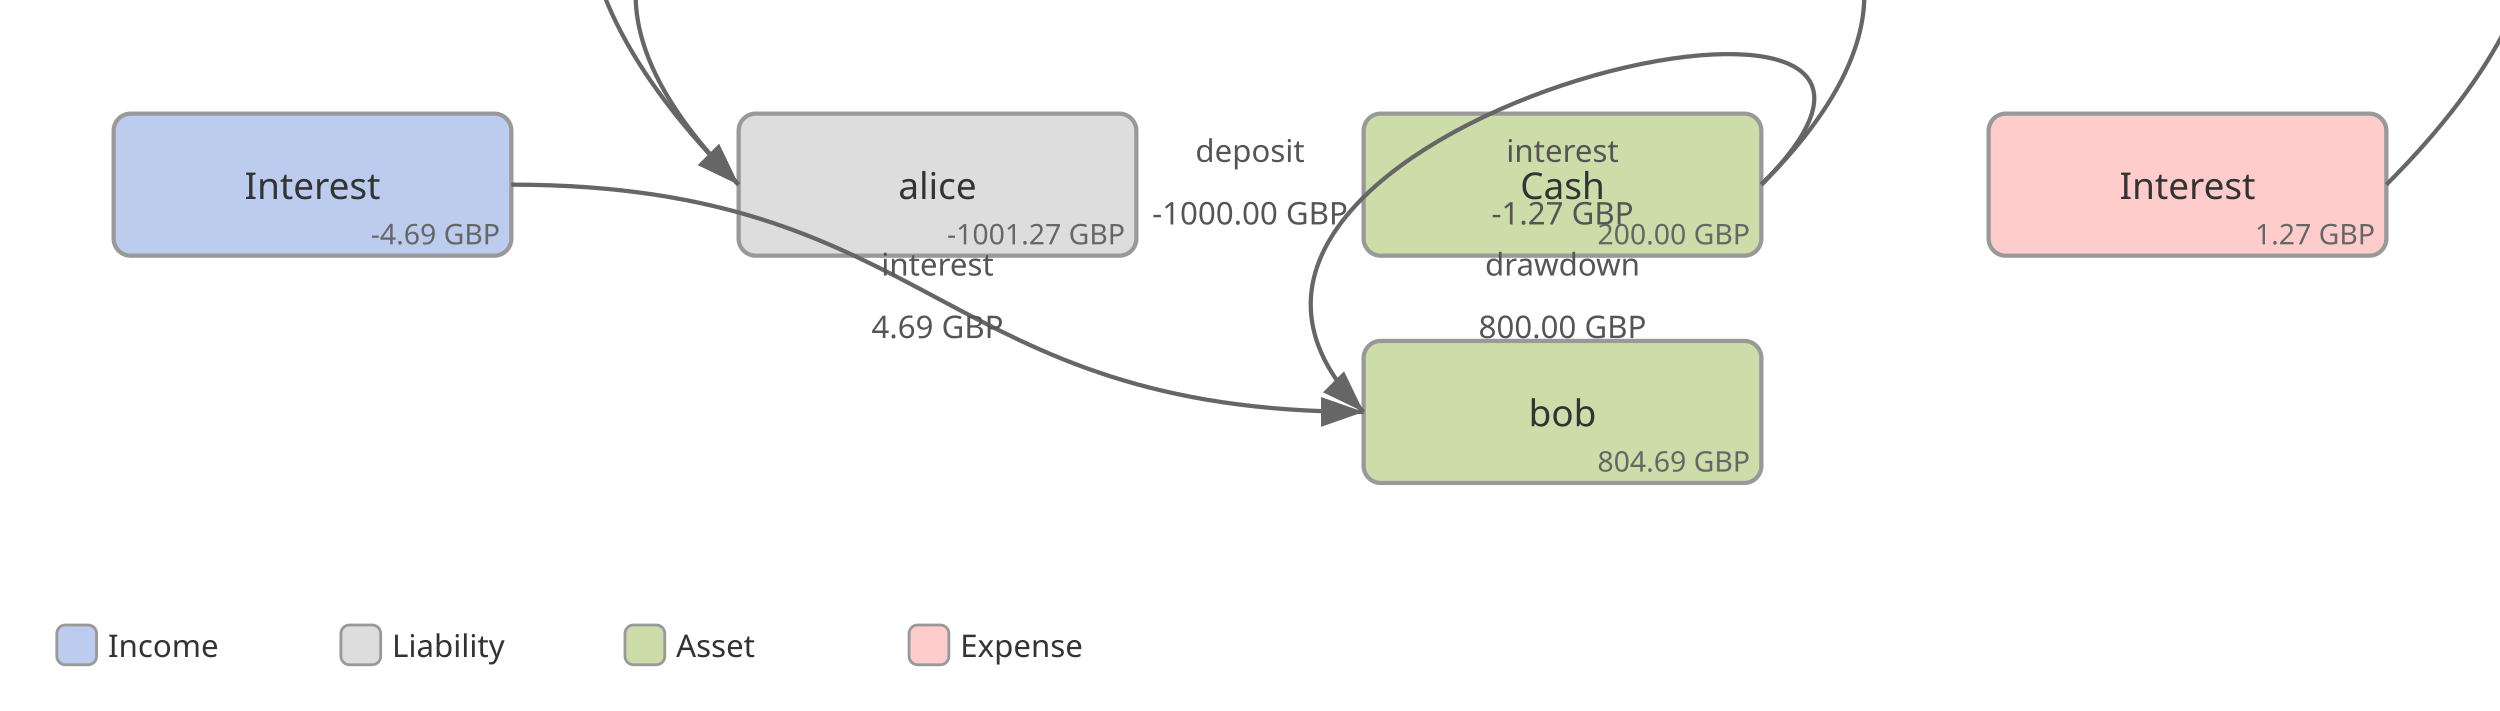
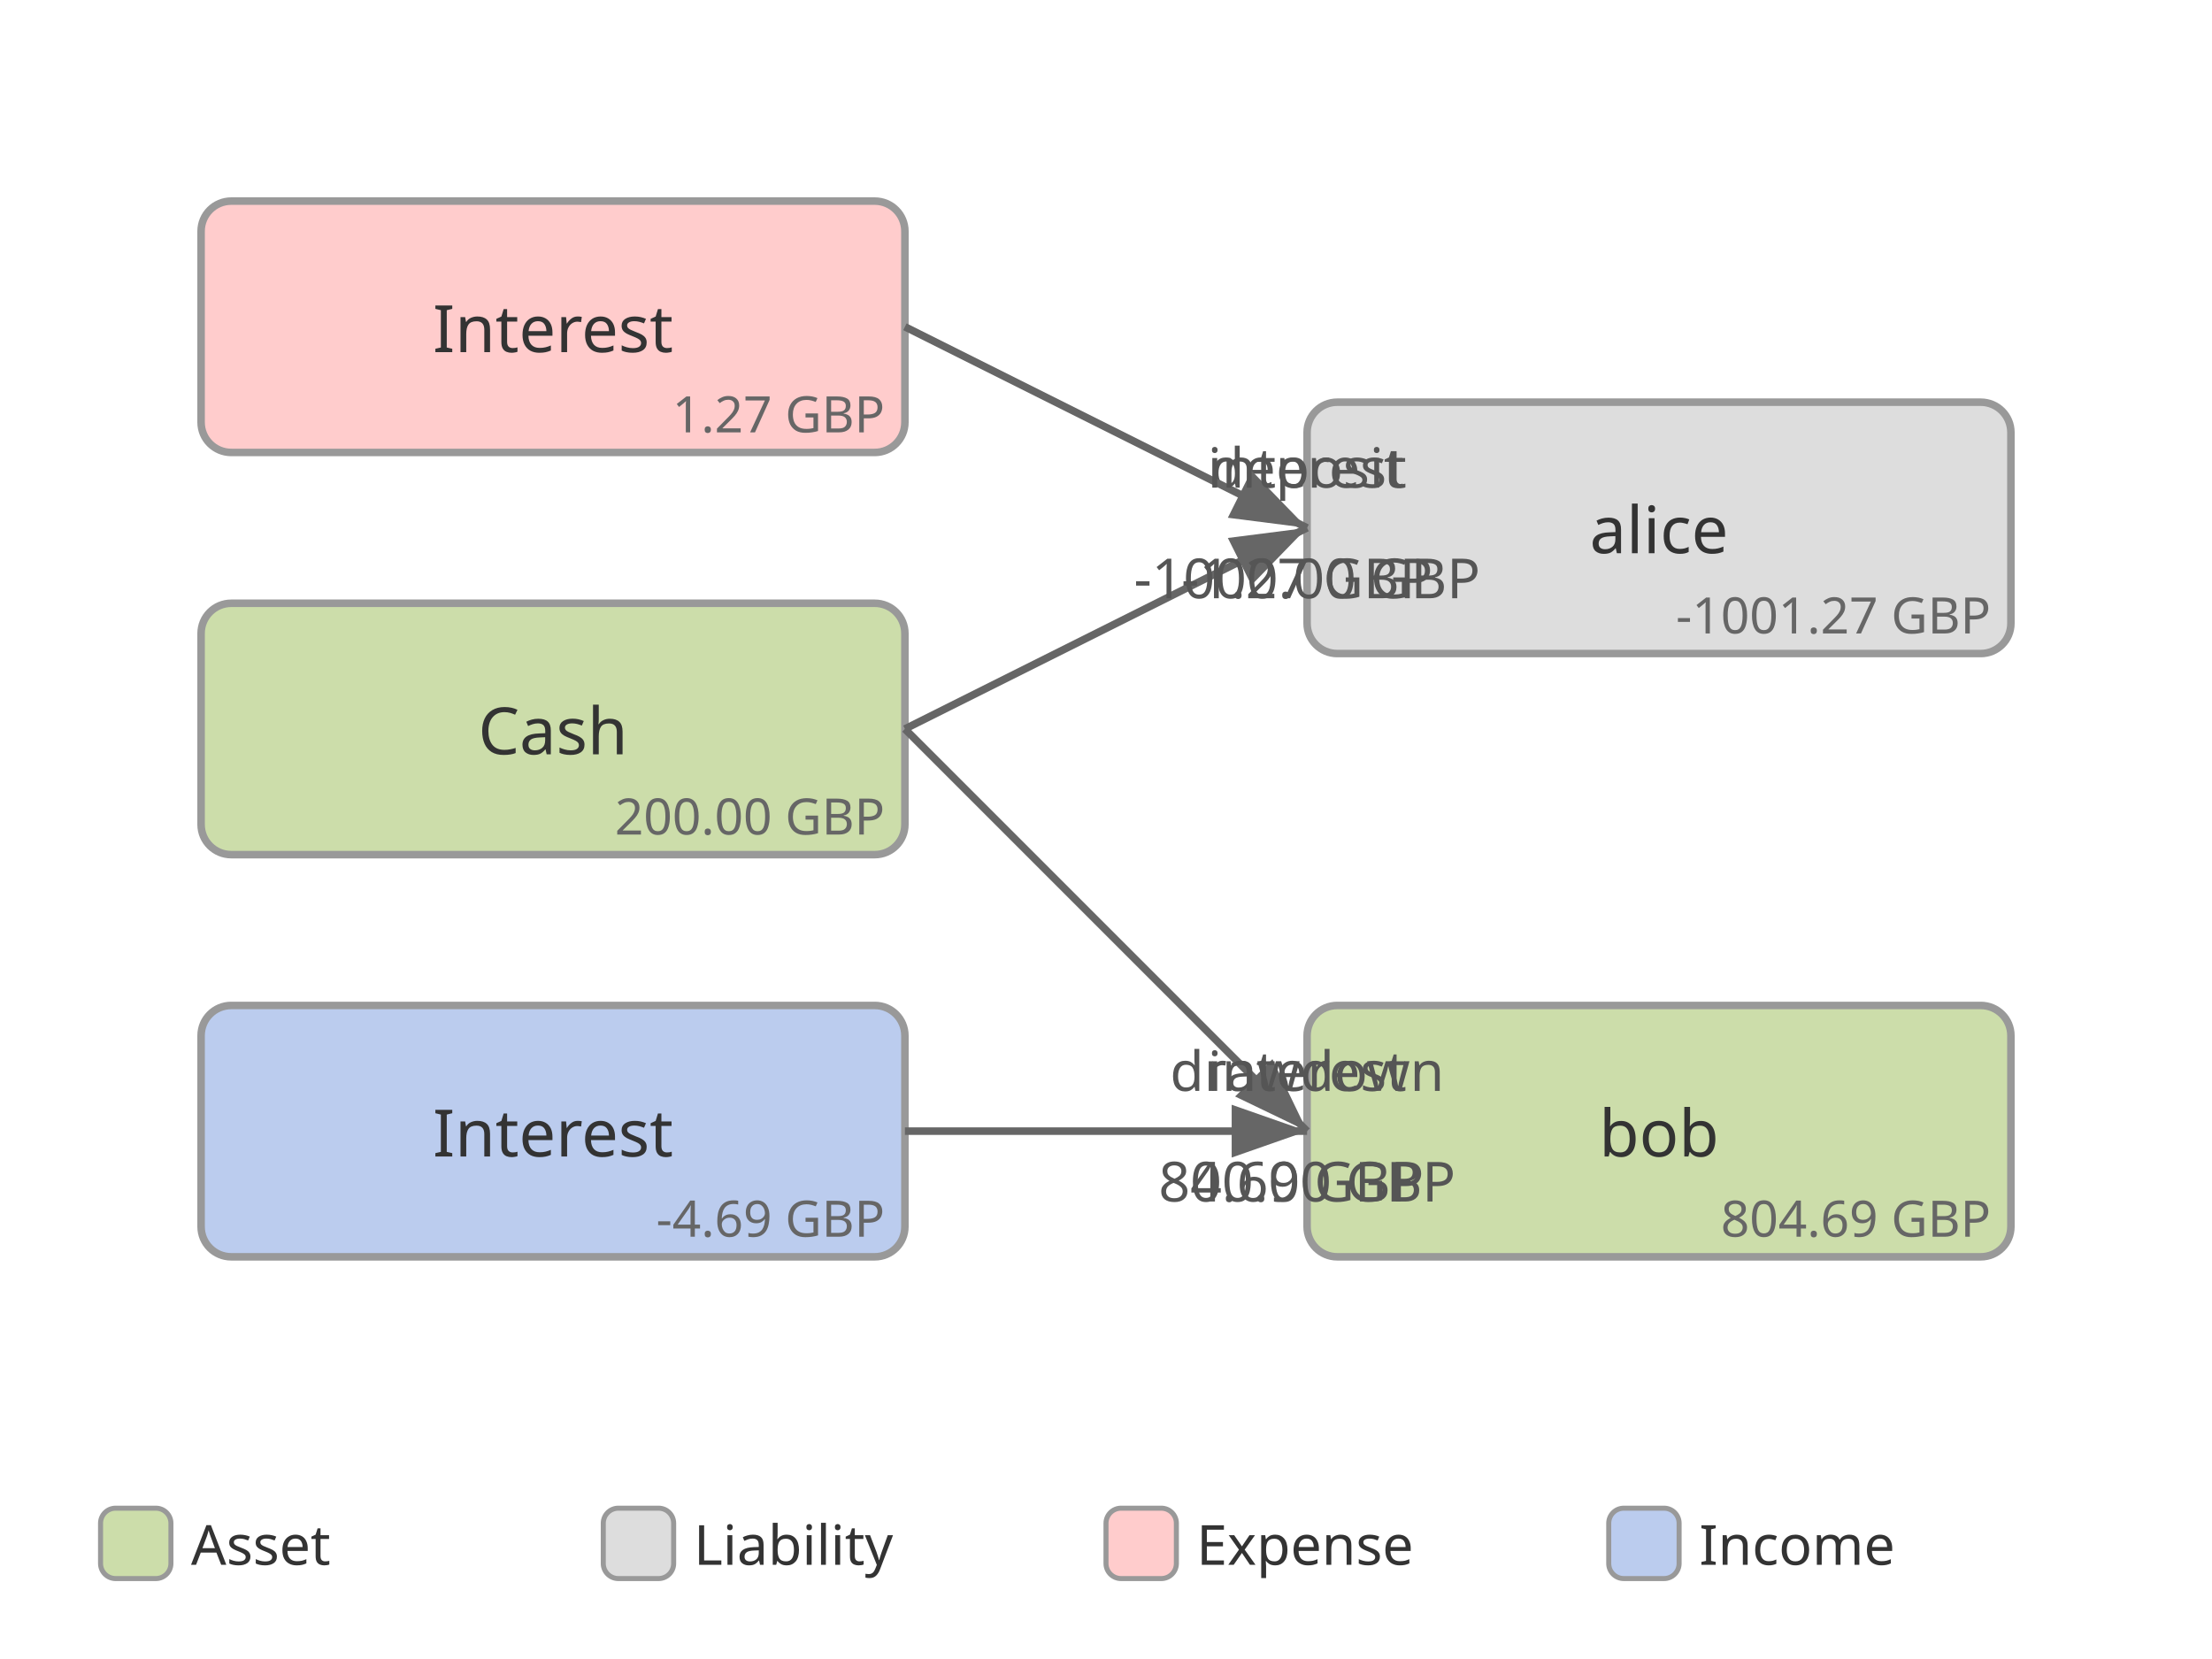
- <svg xmlns="http://www.w3.org/2000/svg" viewBox="0 0 880 250" width="880" height="250">
+ <svg xmlns="http://www.w3.org/2000/svg" viewBox="0 0 440 330" width="440" height="330">
  <defs>
    <marker id="arrowhead" markerWidth="10" markerHeight="7" refX="10" refY="3.5" orient="auto">
      <polygon points="0 0, 10 3.5, 0 7" fill="#666" />
    </marker>
  </defs>
  <style>
  .node rect { stroke: #999; stroke-width: 1.5; rx: 6; ry: 6; }
  .node text { font-family: sans-serif; font-size: 13px; fill: #333; text-anchor: middle; dominant-baseline: central; }
  .node .balance { font-size: 10px; fill: #666; text-anchor: end; dominant-baseline: auto; }
  .edge path { fill: none; stroke: #666; stroke-width: 1.5; marker-end: url(#arrowhead); }
  .edge text { font-family: sans-serif; font-size: 11px; fill: #555; text-anchor: middle; }
  .legend text { font-family: sans-serif; font-size: 11px; fill: #333; dominant-baseline: central; }
  .legend rect { stroke: #999; stroke-width: 1; rx: 3; ry: 3; }
</style>
+   <g class="node" transform="translate(40,120)">
+     <rect width="140" height="50" fill="#CDA" />
+     <text x="70" y="25">Cash</text>
+     <text class="balance" x="140" y="50" dx="-4" dy="-4">200.00 GBP</text>
+   </g>
+   <g class="node" transform="translate(260,80)">
+     <rect width="140" height="50" fill="#DDD" />
+     <text x="70" y="25">alice</text>
+     <text class="balance" x="140" y="50" dx="-4" dy="-4">-1001.27 GBP</text>
+   </g>
+   <g class="node" transform="translate(260,200)">
+     <rect width="140" height="50" fill="#CDA" />
+     <text x="70" y="25">bob</text>
+     <text class="balance" x="140" y="50" dx="-4" dy="-4">804.69 GBP</text>
+   </g>
  <g class="node" transform="translate(40,40)">
+     <rect width="140" height="50" fill="#FCC" />
+     <text x="70" y="25">Interest</text>
+     <text class="balance" x="140" y="50" dx="-4" dy="-4">1.27 GBP</text>
+   </g>
+   <g class="node" transform="translate(40,200)">
    <rect width="140" height="50" fill="#BCE" />
    <text x="70" y="25">Interest</text>
    <text class="balance" x="140" y="50" dx="-4" dy="-4">-4.69 GBP</text>
  </g>
-   <g class="node" transform="translate(260,40)">
-     <rect width="140" height="50" fill="#DDD" />
-     <text x="70" y="25">alice</text>
-     <text class="balance" x="140" y="50" dx="-4" dy="-4">-1001.27 GBP</text>
-   </g>
-   <g class="node" transform="translate(480,40)">
-     <rect width="140" height="50" fill="#CDA" />
-     <text x="70" y="25">Cash</text>
-     <text class="balance" x="140" y="50" dx="-4" dy="-4">200.00 GBP</text>
-   </g>
-   <g class="node" transform="translate(480,120)">
-     <rect width="140" height="50" fill="#CDA" />
-     <text x="70" y="25">bob</text>
-     <text class="balance" x="140" y="50" dx="-4" dy="-4">804.69 GBP</text>
-   </g>
-   <g class="node" transform="translate(700,40)">
-     <rect width="140" height="50" fill="#FCC" />
-     <text x="70" y="25">Interest</text>
-     <text class="balance" x="140" y="50" dx="-4" dy="-4">1.27 GBP</text>
+   <g class="edge">
+     <path d="M180.0,145.0 L260.0,105.0" />
+     <text x="260" y="97">deposit</text>
+     <text x="260" y="119">-1000.00 GBP</text>
  </g>
  <g class="edge">
-     <path d="M620.0,65.0 C830.0,-145.0 50.0,-145.0 260.0,65.0" />
-     <text x="440" y="57">deposit</text>
-     <text x="440" y="79">-1000.00 GBP</text>
+     <path d="M180.0,145.0 L260.0,225.0" />
+     <text x="260" y="217">drawdown</text>
+     <text x="260" y="239">800.00 GBP</text>
  </g>
  <g class="edge">
-     <path d="M620.0,65.0 C720.0,-35.0 380.0,45.0 480.0,145.0" />
-     <text x="550" y="97">drawdown</text>
-     <text x="550" y="119">800.00 GBP</text>
+     <path d="M180.0,65.0 L260.0,105.0" />
+     <text x="260" y="97">interest</text>
+     <text x="260" y="119">-1.27 GBP</text>
  </g>
  <g class="edge">
-     <path d="M840.0,65.0 C1160.0,-255.0 -60.0,-255.0 260.0,65.0" />
-     <text x="550" y="57">interest</text>
-     <text x="550" y="79">-1.27 GBP</text>
+     <path d="M180.0,225.0 L260.0,225.0" />
+     <text x="260" y="217">interest</text>
+     <text x="260" y="239">4.69 GBP</text>
  </g>
-   <g class="edge">
-     <path d="M180.0,65.0 C330.0,65.0 330.0,145.0 480.0,145.0" />
-     <text x="330" y="97">interest</text>
-     <text x="330" y="119">4.69 GBP</text>
-   </g>
-   <g class="legend" transform="translate(20,250)" dy="-30">
-     <rect x="0" y="-30" width="14" height="14" fill="#BCE" />
-     <text x="18" y="-23">Income</text>
+   <g class="legend" transform="translate(20,330)" dy="-30">
+     <rect x="0" y="-30" width="14" height="14" fill="#CDA" />
+     <text x="18" y="-23">Asset</text>
    <rect x="100" y="-30" width="14" height="14" fill="#DDD" />
    <text x="118" y="-23">Liability</text>
-     <rect x="200" y="-30" width="14" height="14" fill="#CDA" />
-     <text x="218" y="-23">Asset</text>
-     <rect x="300" y="-30" width="14" height="14" fill="#FCC" />
-     <text x="318" y="-23">Expense</text>
+     <rect x="200" y="-30" width="14" height="14" fill="#FCC" />
+     <text x="218" y="-23">Expense</text>
+     <rect x="300" y="-30" width="14" height="14" fill="#BCE" />
+     <text x="318" y="-23">Income</text>
  </g>
</svg>
